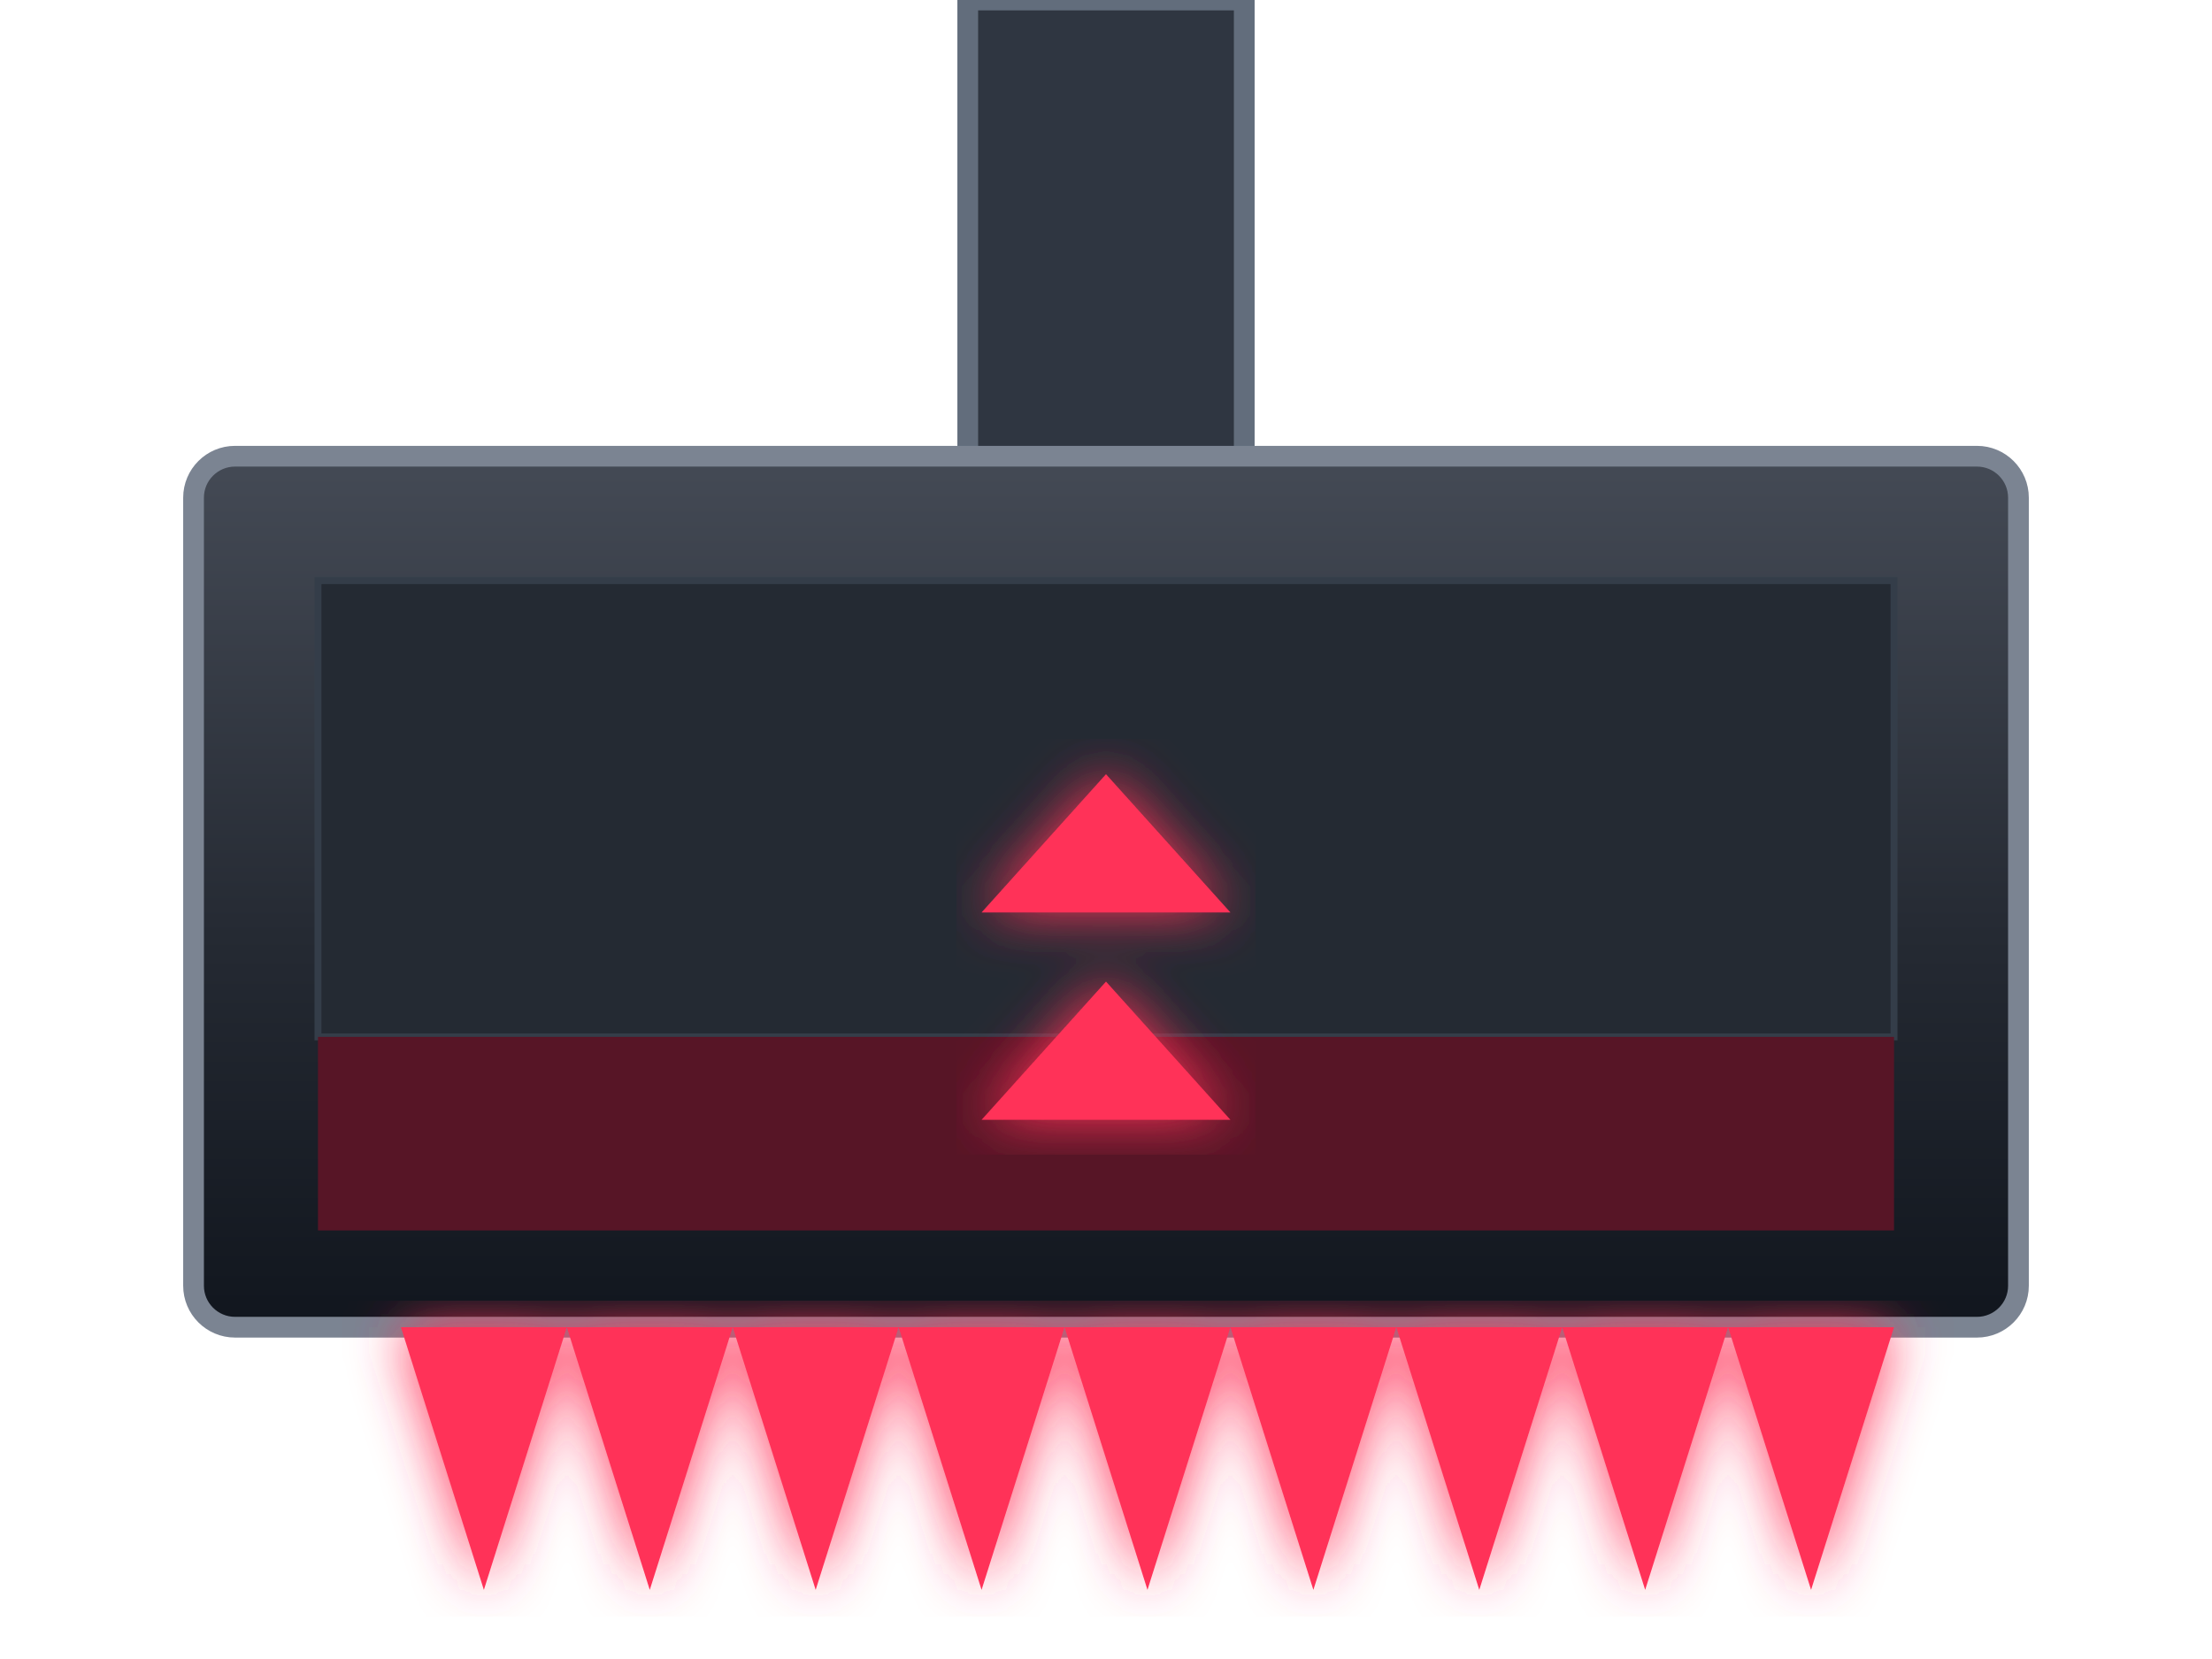
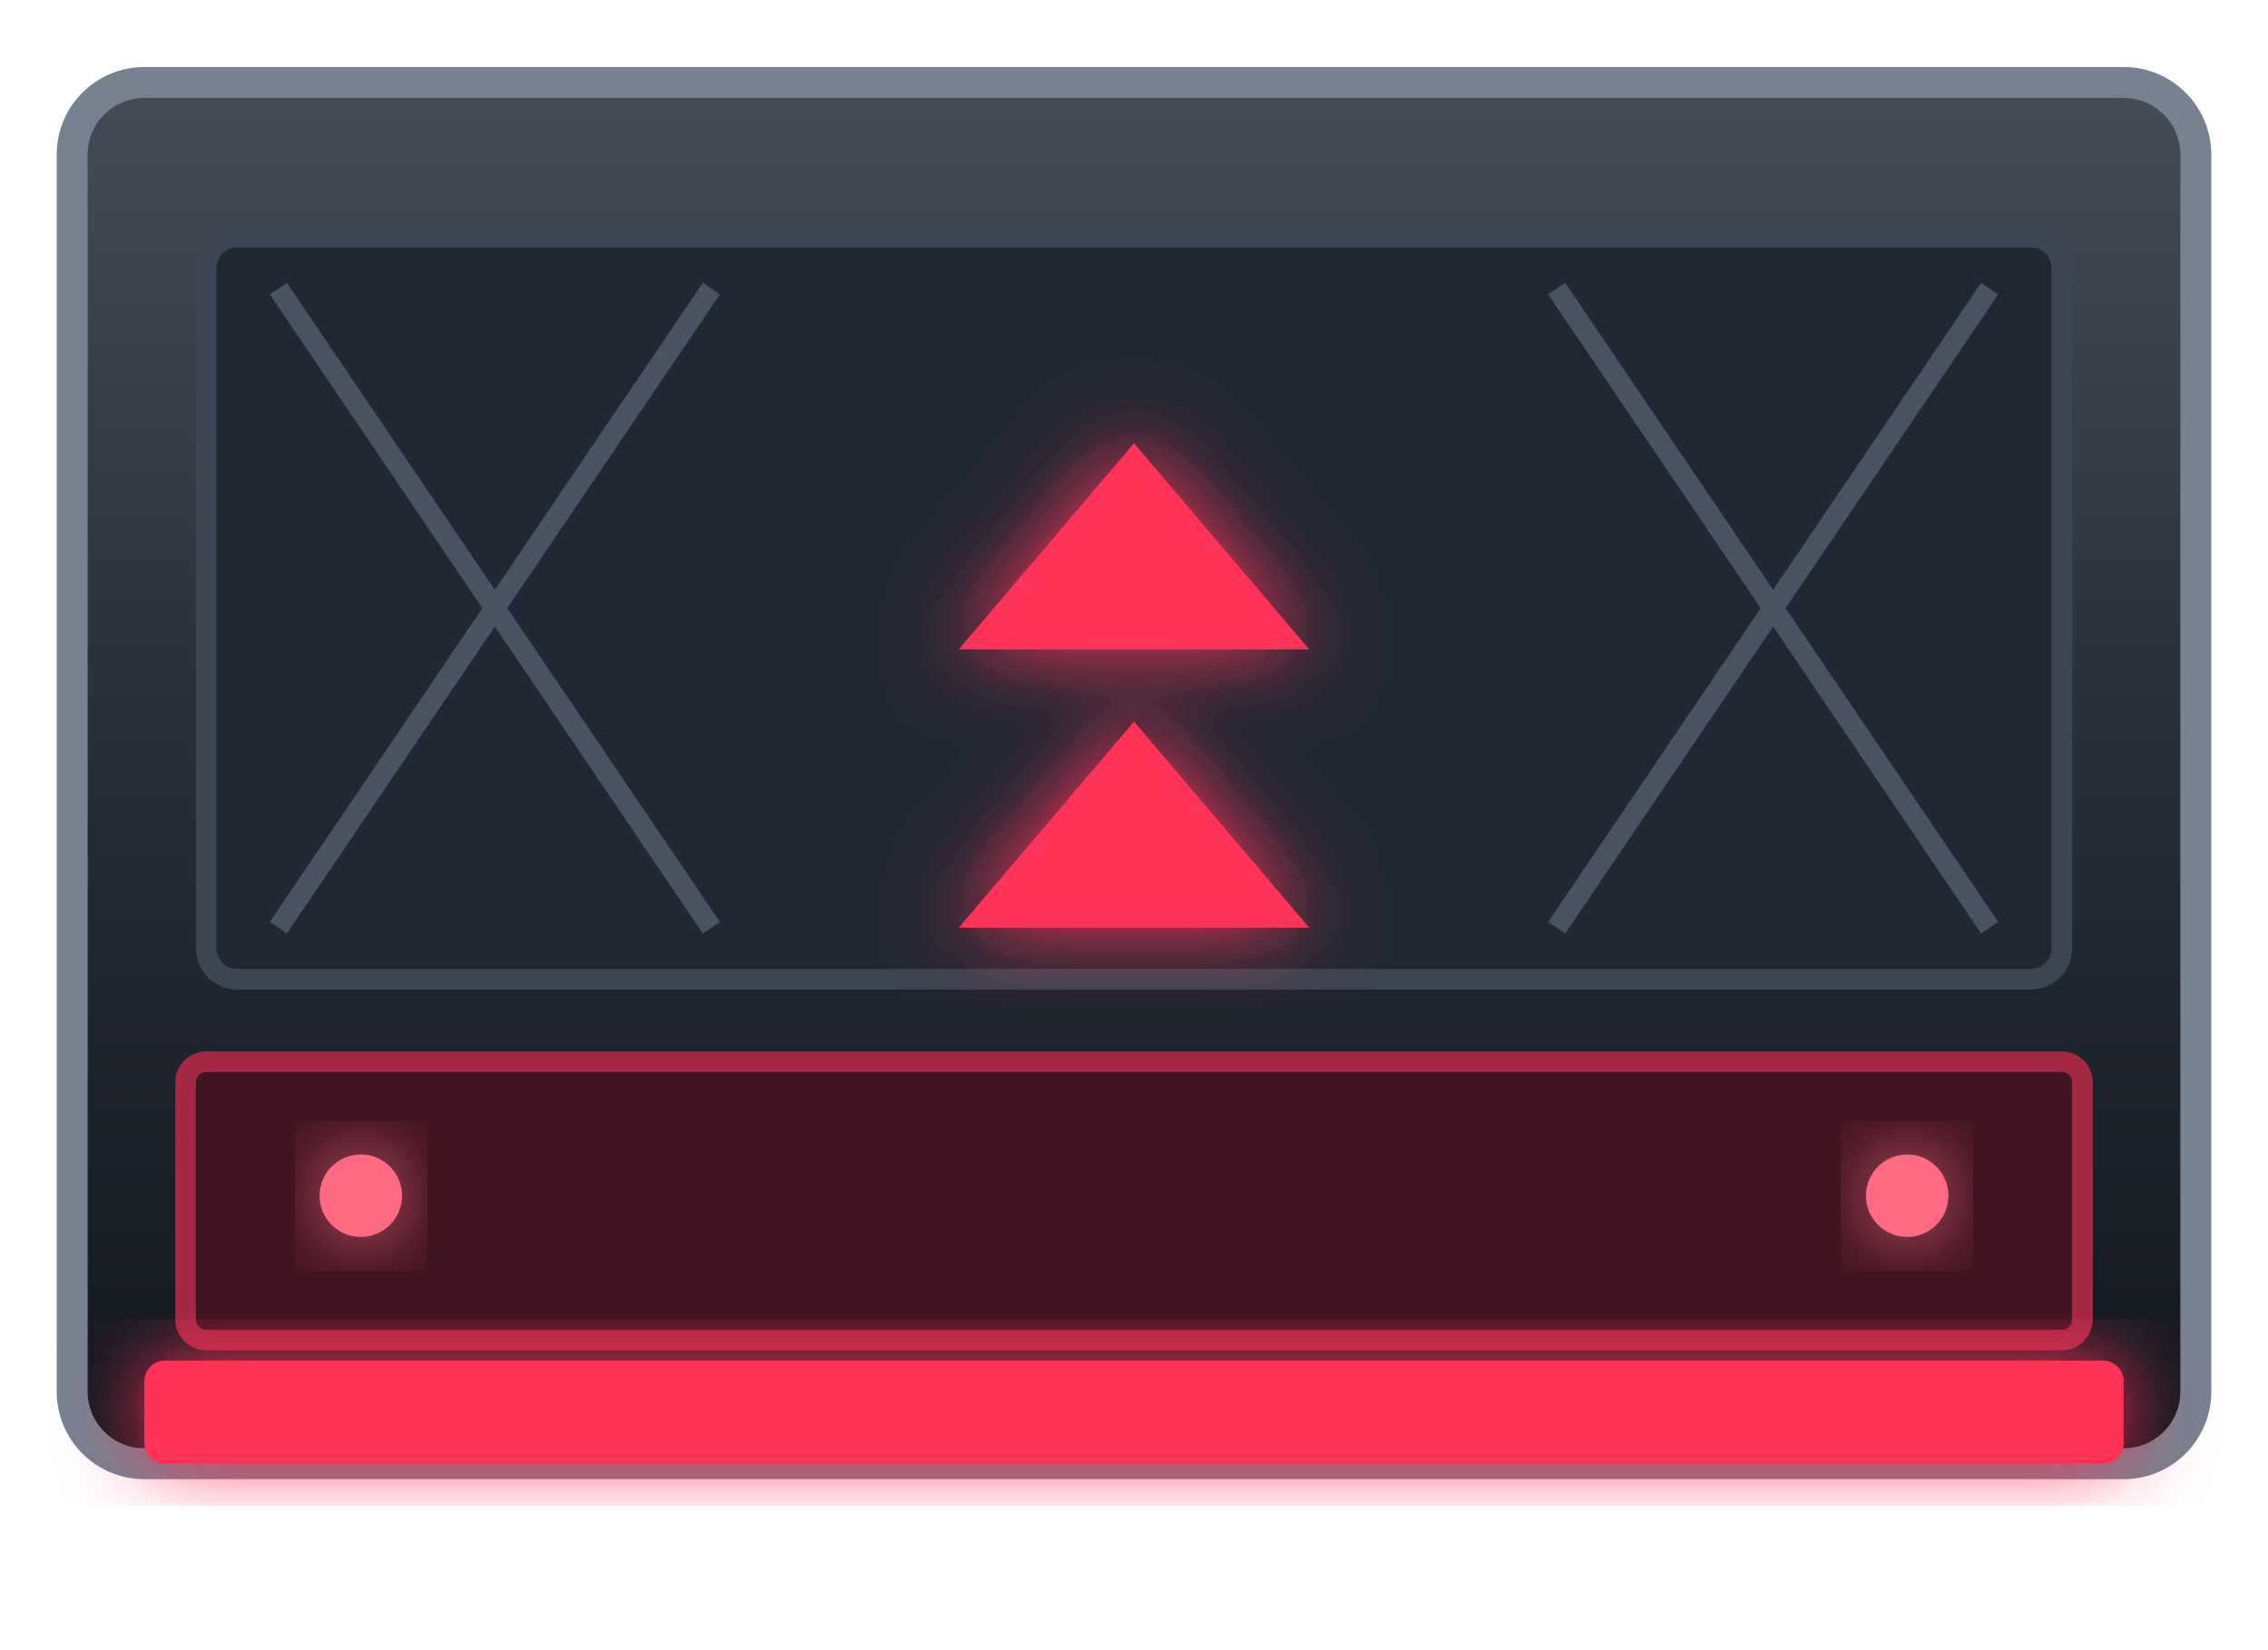
- <svg xmlns="http://www.w3.org/2000/svg" width="320" height="240" viewBox="0 0 320 240">
+ <svg xmlns="http://www.w3.org/2000/svg" width="220" height="160" viewBox="0 0 220 160">
  <defs>
    <linearGradient id="m" x1="0" y1="0" x2="0" y2="1">
-       <stop stop-color="#444a55" />
-       <stop offset=".55" stop-color="#252a33" />
+       <stop stop-color="#454c58" />
+       <stop offset=".48" stop-color="#282e38" />
      <stop offset="1" stop-color="#11161e" />
    </linearGradient>
-     <filter id="g">
+     <filter id="g" x="-30%" y="-40%" width="160%" height="180%">
      <feGaussianBlur stdDeviation="4" result="b" />
      <feMerge>
        <feMergeNode in="b" />
        <feMergeNode in="SourceGraphic" />
      </feMerge>
    </filter>
  </defs>
-   <rect x="140" y="0" width="40" height="72" fill="#2f3641" stroke="#626d7c" stroke-width="3" />
-   <rect x="28" y="66" width="264" height="126" rx="6" fill="url(#m)" stroke="#7b8492" stroke-width="3" />
-   <rect x="46" y="84" width="228" height="66" fill="#242a33" stroke="#343d49" />
-   <rect x="46" y="150" width="228" height="28" fill="#571526" />
-   <g fill="#ff3159" filter="url(#g)">
-     <path d="M58 192l12 38 12-38zM82 192l12 38 12-38zM106 192l12 38 12-38zM130 192l12 38 12-38zM154 192l12 38 12-38zM178 192l12 38 12-38zM202 192l12 38 12-38zM226 192l12 38 12-38zM250 192l12 38 12-38z" />
+   <rect x="7" y="8" width="206" height="134" rx="7" fill="url(#m)" stroke="#778291" stroke-width="3" />
+   <rect x="20" y="23" width="180" height="72" rx="3" fill="#222833" stroke="#3c4552" stroke-width="2" />
+   <g stroke="#566171" stroke-width="2" opacity=".75">
+     <path d="M27 28l42 62M69 28L27 90M151 28l42 62M193 28l-42 62" />
  </g>
-   <path d="M160 112l-18 20h36zM160 142l-18 20h36z" fill="#ff3159" filter="url(#g)" />
+   <rect x="18" y="103" width="184" height="27" rx="2" fill="#401421" stroke="#a62943" stroke-width="2" />
+   <rect x="14" y="132" width="192" height="10" rx="2" fill="#ff3159" filter="url(#g)" />
+   <path d="M110 43l-17 20h34zM110 70L93 90h34z" fill="#ff3159" filter="url(#g)" />
+   <circle cx="35" cy="116" r="4" fill="#ff6a83" filter="url(#g)" />
+   <circle cx="185" cy="116" r="4" fill="#ff6a83" filter="url(#g)" />
</svg>
